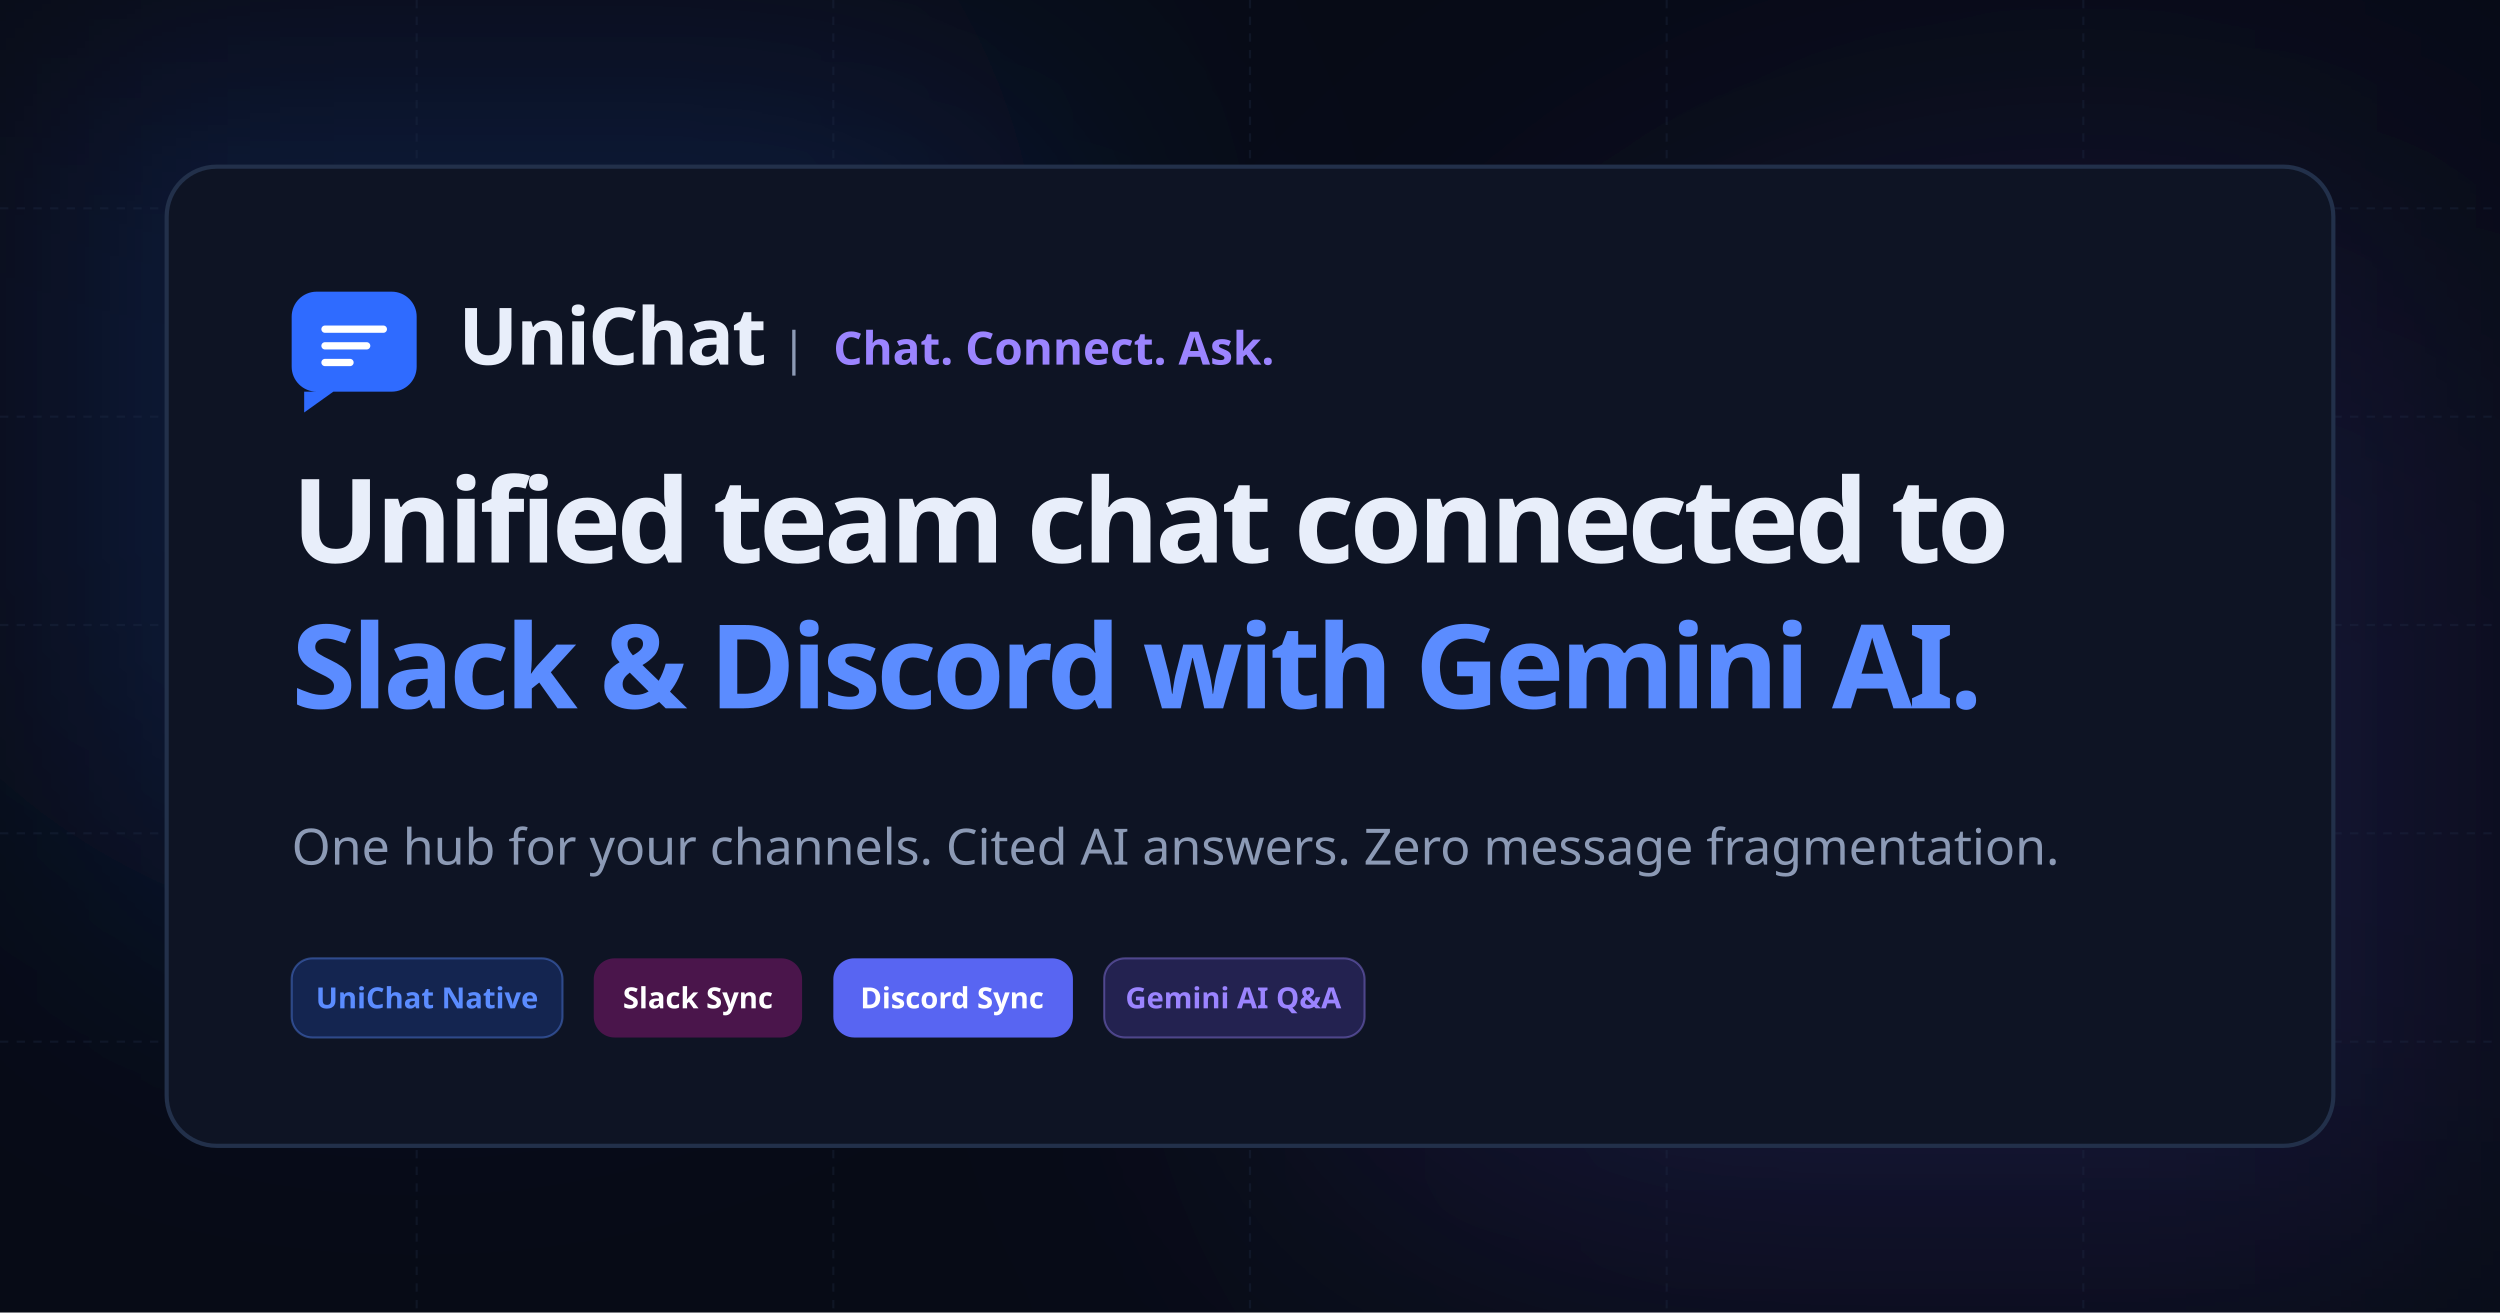
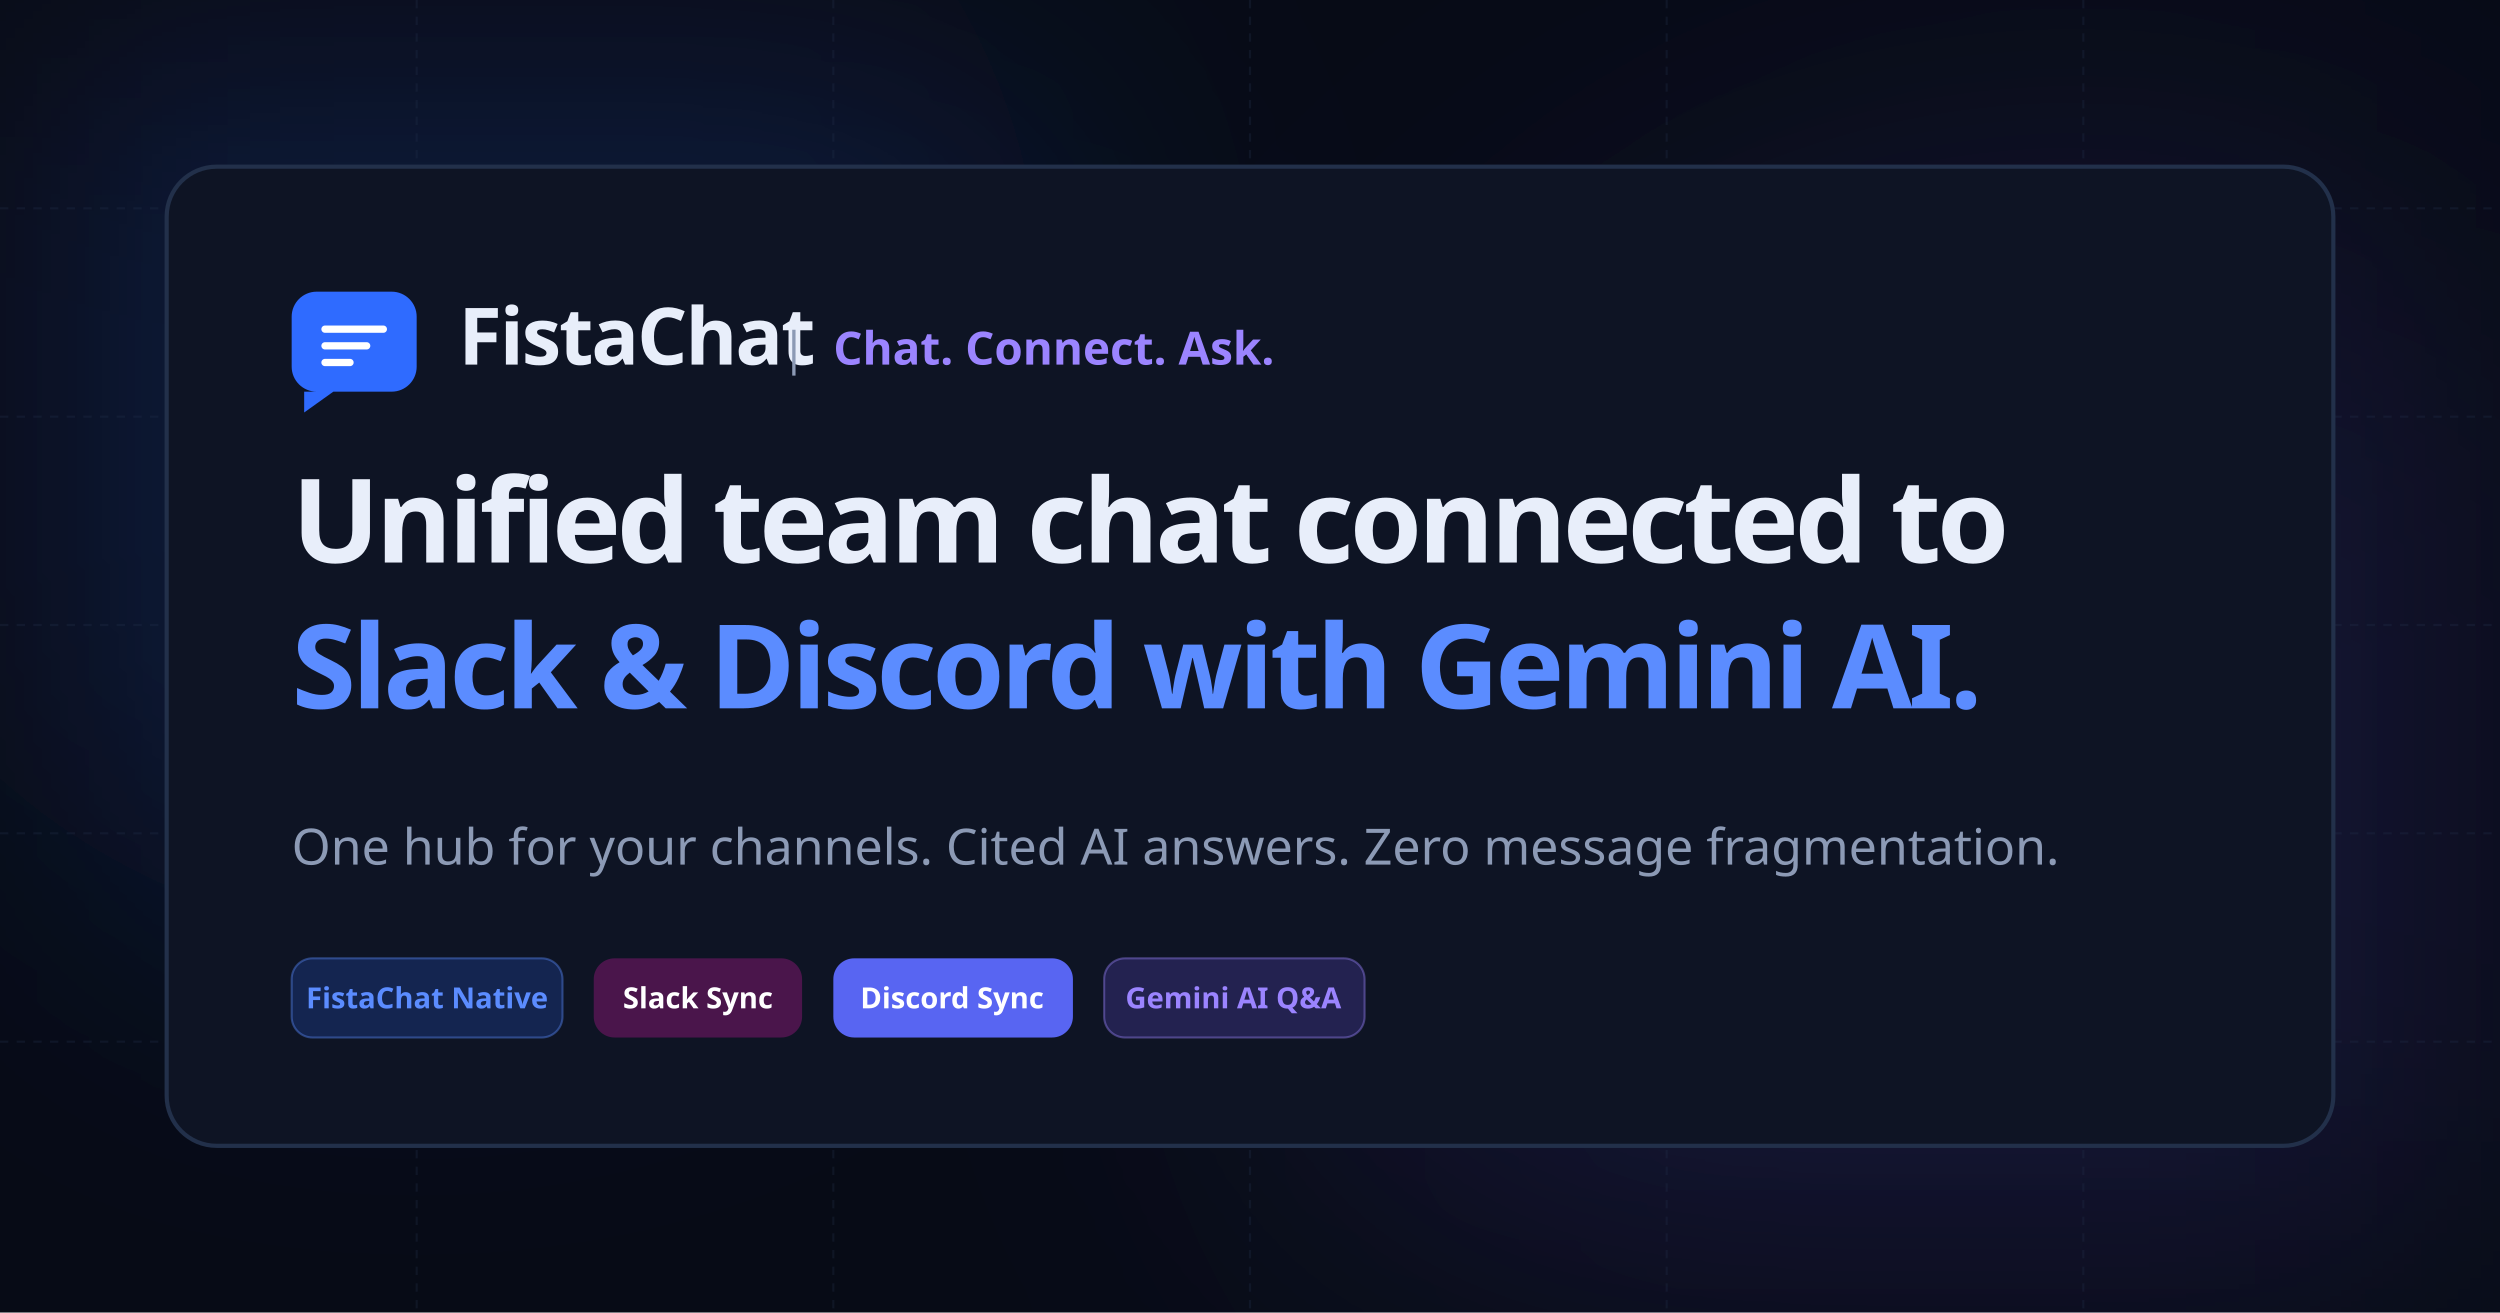
<svg xmlns="http://www.w3.org/2000/svg" width="1200" height="630" viewBox="0 0 1200 630" fill="none">
  <rect width="1200" height="630" fill="#070B16" />
  <circle cx="200" cy="150" r="300" fill="#2F6BFF" fill-opacity="0.15" filter="blur(80px)" />
  <circle cx="1000" cy="450" r="350" fill="#7C5CFF" fill-opacity="0.15" filter="blur(100px)" />
  <path d="M0 100H1200M0 200H1200M0 300H1200M0 400H1200M0 500H1200" stroke="#22304A" stroke-opacity="0.3" stroke-dasharray="4 4" />
  <path d="M200 0V630M400 0V630M600 0V630M800 0V630M1000 0V630" stroke="#22304A" stroke-opacity="0.3" stroke-dasharray="4 4" />
  <rect x="80" y="80" width="1040" height="470" rx="24" fill="#0E1424" stroke="#22304A" stroke-width="2" />
  <g transform="translate(140, 140)">
    <path d="M0 12C0 5.373 5.373 0 12 0H48C54.627 0 60 5.373 60 12V36C60 42.627 54.627 48 48 48H20L6 58V48H12C5.373 48 0 42.627 0 36V12Z" fill="#2F6BFF" />
    <path d="M16 18H44" stroke="white" stroke-width="3.5" stroke-linecap="round" />
    <path d="M16 26H36" stroke="white" stroke-width="3.5" stroke-linecap="round" />
    <path d="M16 34H28" stroke="white" stroke-width="3.5" stroke-linecap="round" />
  </g>
-   <text x="220" y="175" fill="#E8EEFA" font-family="system-ui, sans-serif" font-weight="800" font-size="38" letter-spacing="-1">UniChat</text>
+   <text x="220" y="175" fill="#E8EEFA" font-family="system-ui, sans-serif" font-weight="800" font-size="38" letter-spacing="-1">FistaChat</text>
  <text x="375" y="175" fill="#8C9AB5" font-family="system-ui, sans-serif" font-weight="500" font-size="22">|</text>
  <text x="400" y="175" fill="#9B84FF" font-family="system-ui, sans-serif" font-weight="600" font-size="22">Chat. Connect. Ask.</text>
  <text x="140" y="270" fill="#E8EEFA" font-family="system-ui, sans-serif" font-weight="800" font-size="56" letter-spacing="-2">Unified team chat connected to</text>
  <text x="140" y="340" fill="#5B8CFF" font-family="system-ui, sans-serif" font-weight="800" font-size="56" letter-spacing="-2">Slack &amp; Discord with Gemini AI.</text>
  <text x="140" y="415" fill="#8C9AB5" font-family="system-ui, sans-serif" font-weight="400" font-size="24">One hub for your channels. Cited AI answers. Zero message fragmentation.</text>
  <g transform="translate(140, 460)">
    <rect x="0" y="0" width="130" height="38" rx="10" fill="#2F6BFF" fill-opacity="0.2" stroke="#5B8CFF" stroke-opacity="0.4" />
-     <text x="65" y="24" fill="#5B8CFF" font-family="system-ui, sans-serif" font-weight="600" font-size="14" text-anchor="middle">UniChat Native</text>
+     <text x="65" y="24" fill="#5B8CFF" font-family="system-ui, sans-serif" font-weight="600" font-size="14" text-anchor="middle">FistaChat Native</text>
    <rect x="145" y="0" width="100" height="38" rx="10" fill="#4A154B" />
    <text x="195" y="24" fill="#FFFFFF" font-family="system-ui, sans-serif" font-weight="600" font-size="14" text-anchor="middle">Slack Sync</text>
    <rect x="260" y="0" width="115" height="38" rx="10" fill="#5865F2" />
    <text x="317" y="24" fill="#FFFFFF" font-family="system-ui, sans-serif" font-weight="600" font-size="14" text-anchor="middle">Discord Sync</text>
    <rect x="390" y="0" width="125" height="38" rx="10" fill="#7C5CFF" fill-opacity="0.2" stroke="#9B84FF" stroke-opacity="0.4" />
    <text x="452" y="24" fill="#9B84FF" font-family="system-ui, sans-serif" font-weight="600" font-size="14" text-anchor="middle">Gemini AI Q&amp;A</text>
  </g>
</svg>
